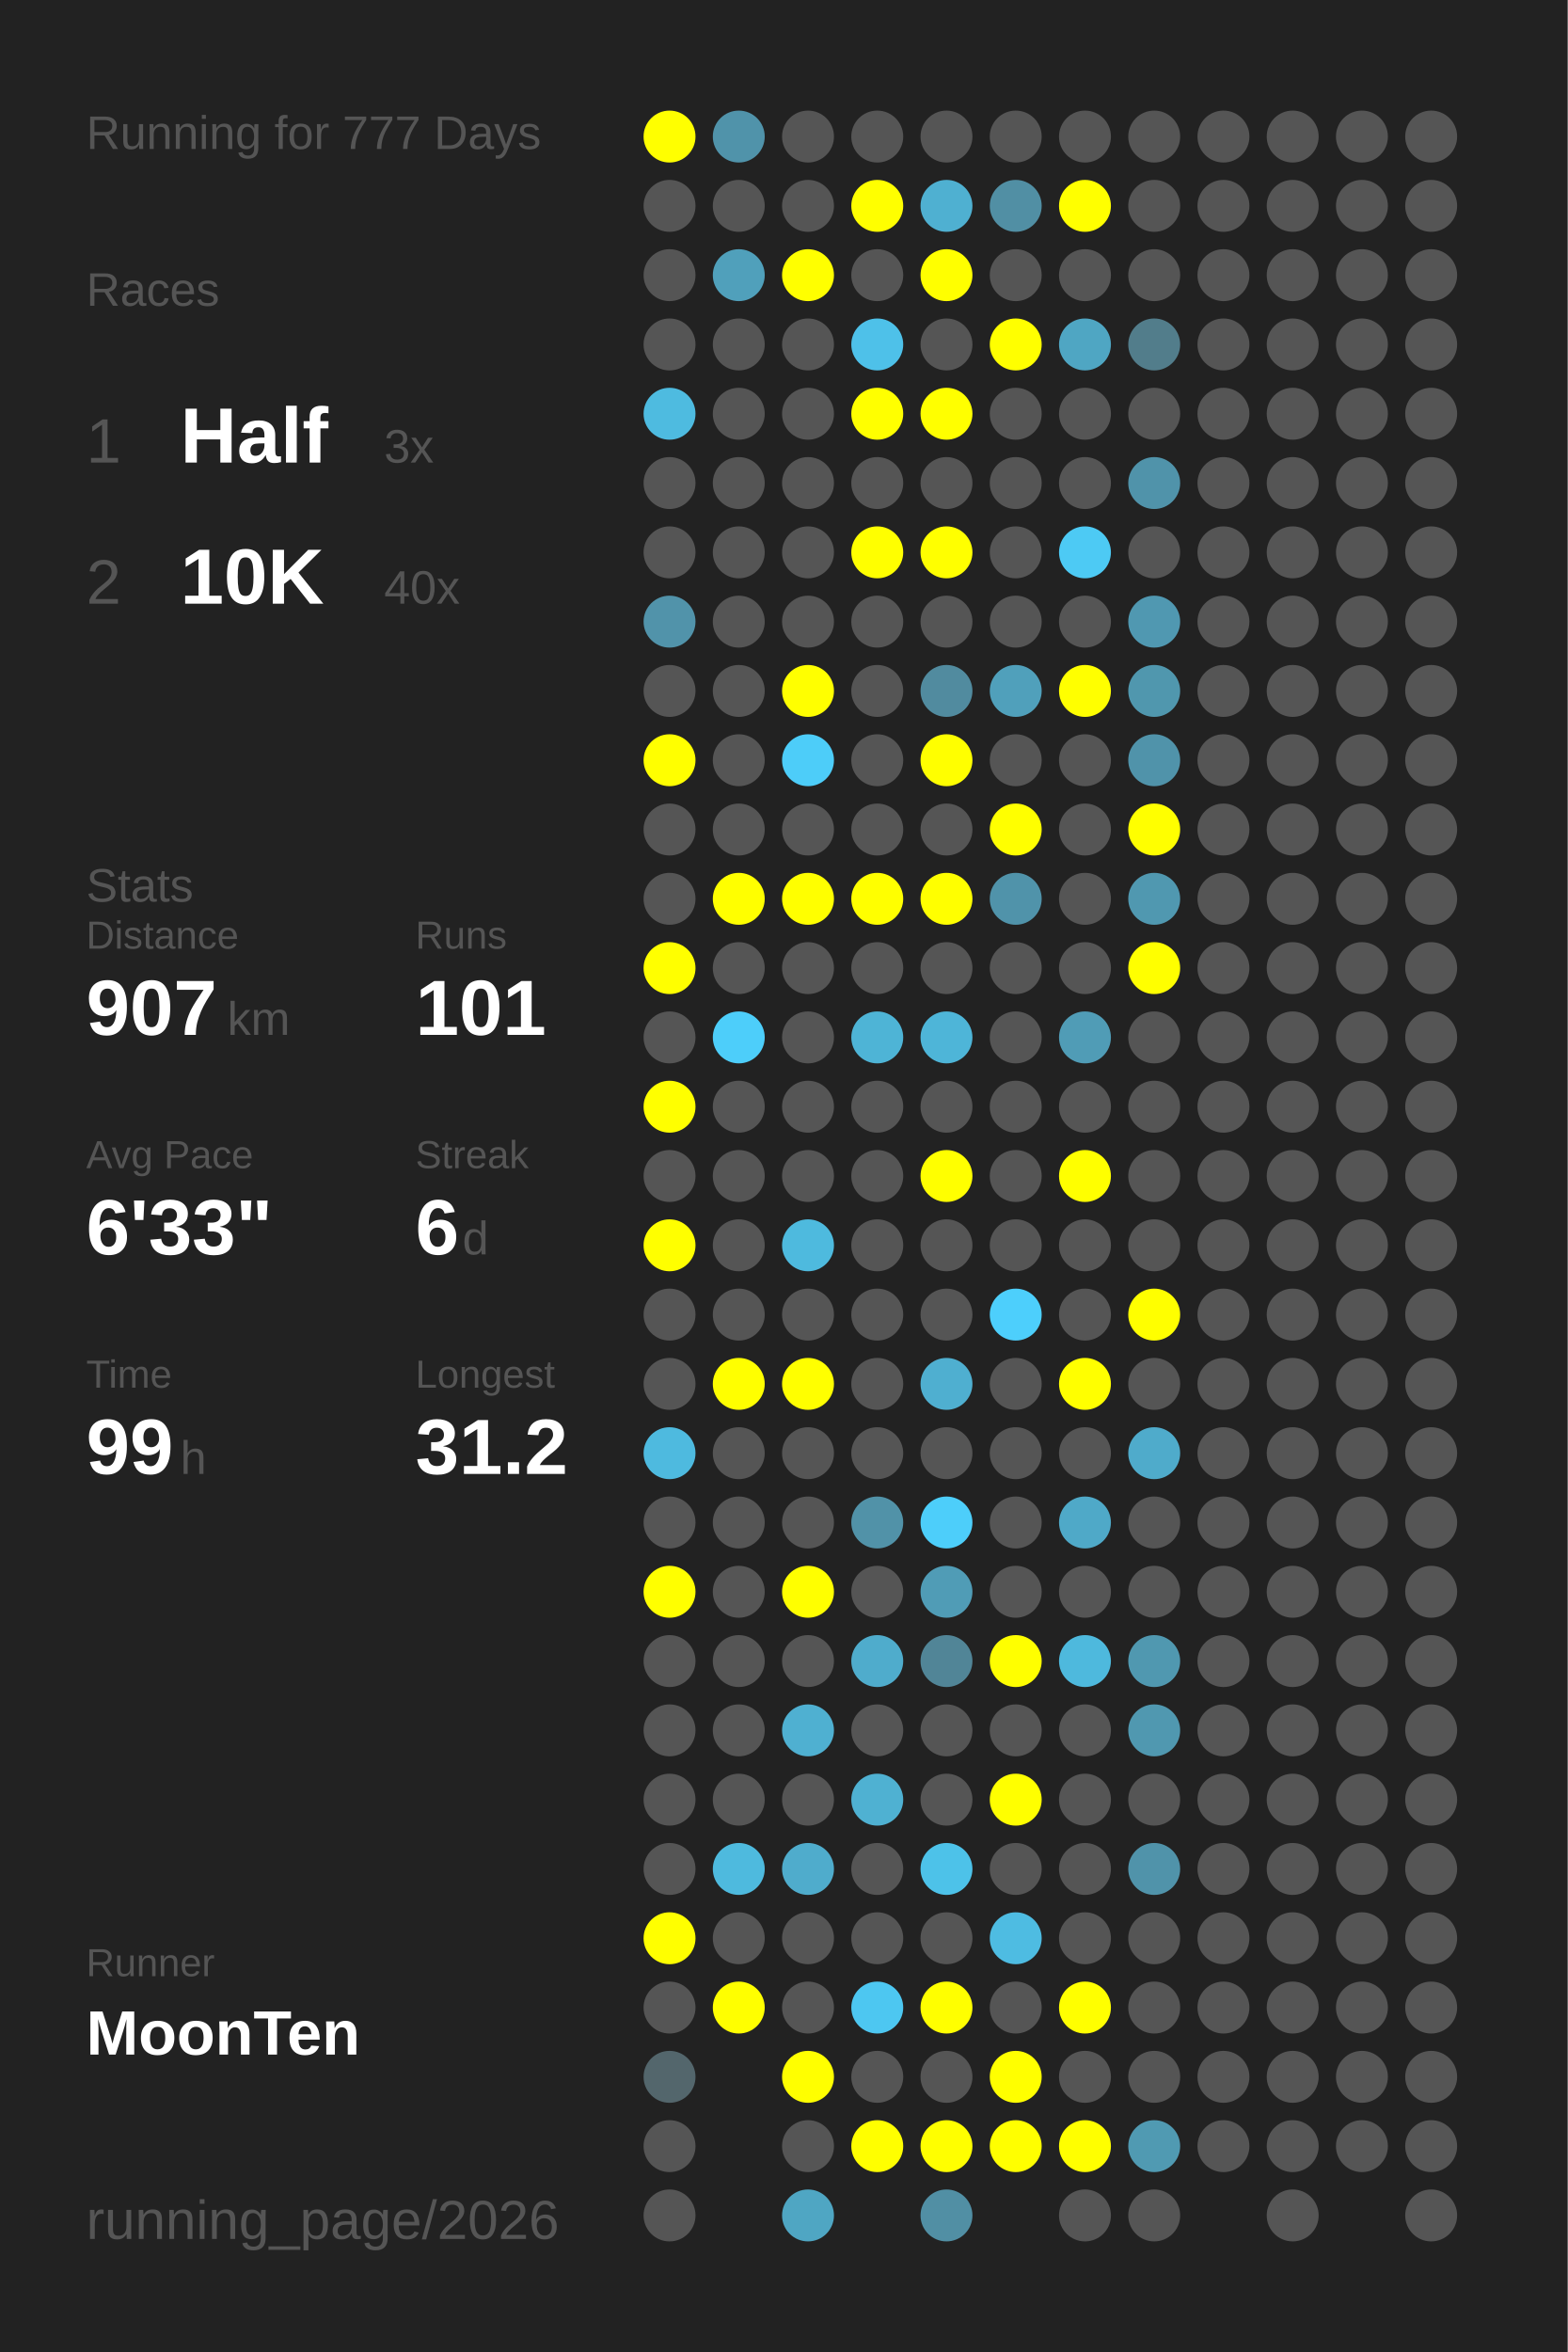
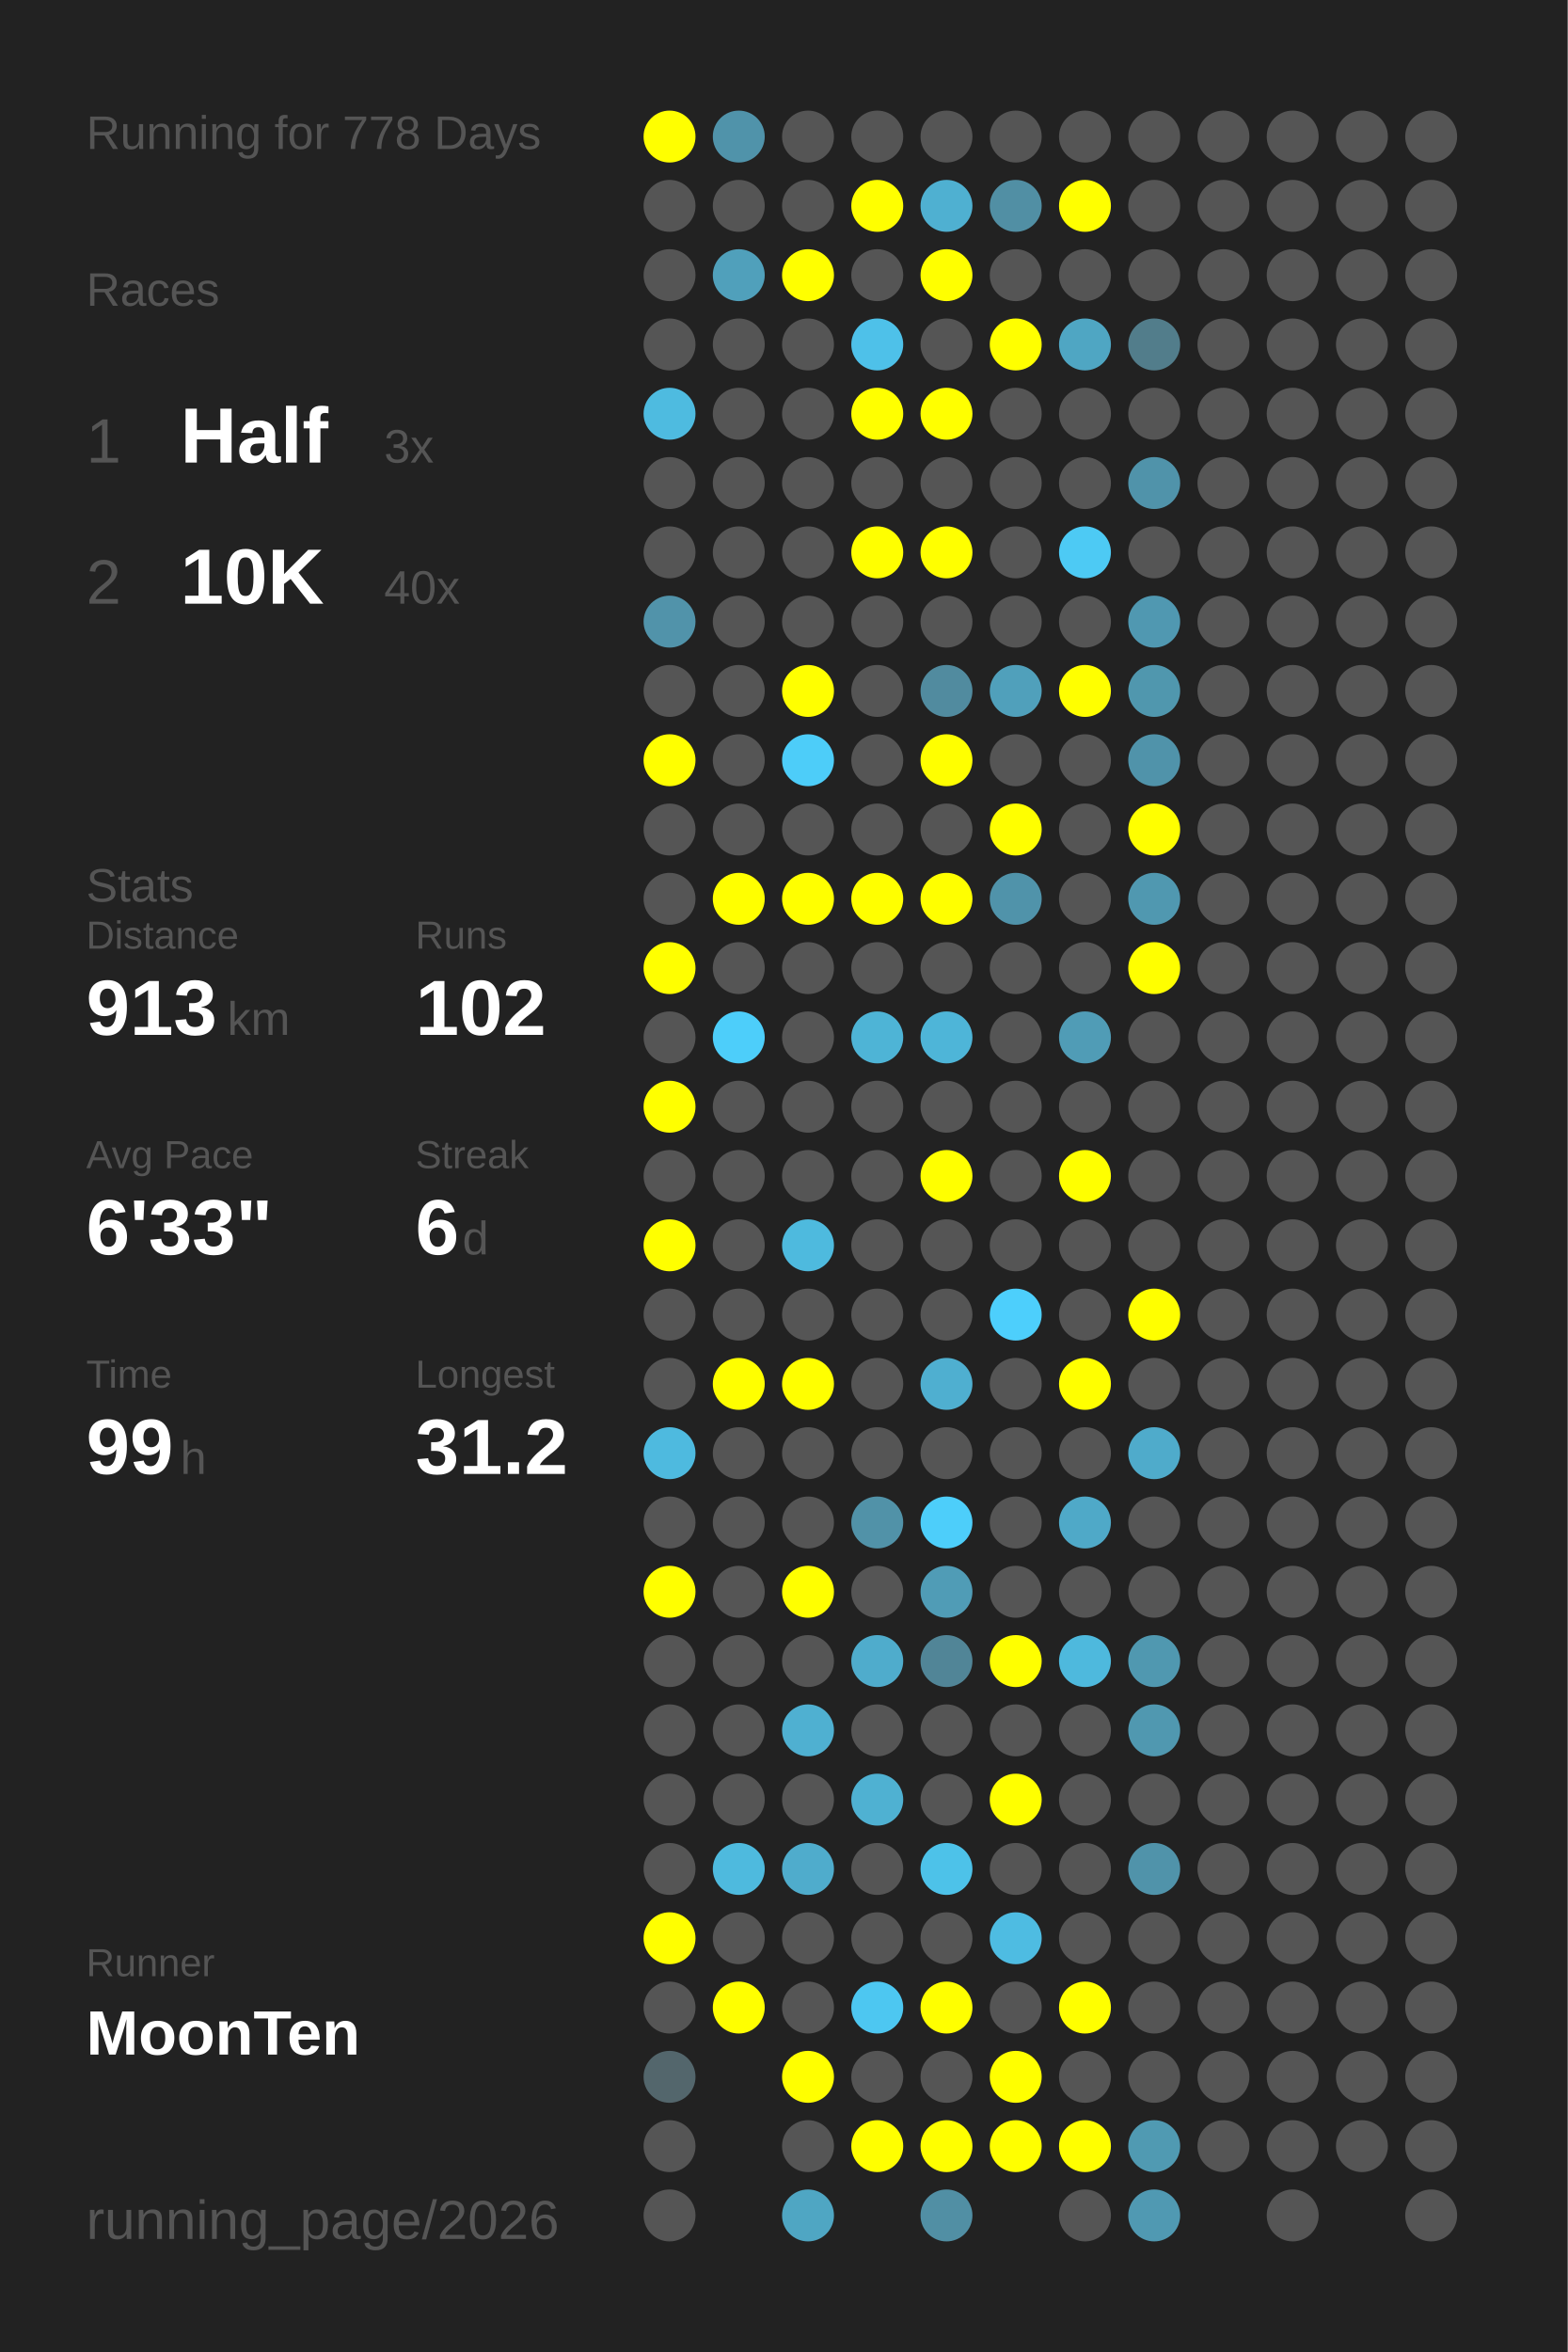
<svg xmlns="http://www.w3.org/2000/svg" baseProfile="full" height="300mm" version="1.1" viewBox="0,0,200,300" width="200mm">
  <defs />
  <rect fill="#222222" height="300" width="200" x="0" y="0" />
-   <text fill="#555555" style="font-size:6px; font-family:Arial;" x="11" y="19">Running for 777 Days</text>
+   <text fill="#555555" style="font-size:6px; font-family:Arial;" x="11" y="19">Running for 778 Days</text>
  <text fill="#555555" style="font-size:6px; font-family:Arial;" x="11" y="39">Races</text>
  <text fill="#555555" style="font-size:8px; font-family:Arial;" x="11" y="59">1</text>
  <text fill="#FFFFFF" style="font-size:10px; font-family:Arial; font-weight:bold;" x="23" y="59">Half</text>
  <text fill="#555555" style="font-size:6px; font-family:Arial;" x="49" y="59">3x</text>
  <text fill="#555555" style="font-size:8px; font-family:Arial;" x="11" y="77">2</text>
  <text fill="#FFFFFF" style="font-size:10px; font-family:Arial; font-weight:bold;" x="23" y="77">10K</text>
  <text fill="#555555" style="font-size:6px; font-family:Arial;" x="49" y="77">40x</text>
  <text fill="#555555" style="font-size:6px; font-family:Arial;" x="11" y="115">Stats</text>
  <text fill="#555555" style="font-size:5px; font-family:Arial;" x="11" y="121">Distance</text>
-   <text fill="#FFFFFF" style="font-size:10px; font-family:Arial; font-weight:bold;" x="11" y="132">907</text>
+   <text fill="#FFFFFF" style="font-size:10px; font-family:Arial; font-weight:bold;" x="11" y="132">913</text>
  <text fill="#555555" style="font-size:6px; font-family:Arial;" x="29" y="132">km</text>
  <text fill="#555555" style="font-size:5px; font-family:Arial;" x="53" y="121">Runs</text>
-   <text fill="#FFFFFF" style="font-size:10px; font-family:Arial; font-weight:bold;" x="53" y="132">101</text>
+   <text fill="#FFFFFF" style="font-size:10px; font-family:Arial; font-weight:bold;" x="53" y="132">102</text>
  <text fill="#555555" style="font-size:5px; font-family:Arial;" x="11" y="149">Avg Pace</text>
  <text fill="#FFFFFF" style="font-size:10px; font-family:Arial; font-weight:bold;" x="11" y="160">6'33"</text>
  <text fill="#555555" style="font-size:5px; font-family:Arial;" x="53" y="149">Streak</text>
  <text fill="#FFFFFF" style="font-size:10px; font-family:Arial; font-weight:bold;" x="53" y="160">6</text>
  <text fill="#555555" style="font-size:6px; font-family:Arial;" x="59" y="160">d</text>
  <text fill="#555555" style="font-size:5px; font-family:Arial;" x="11" y="177">Time</text>
  <text fill="#FFFFFF" style="font-size:10px; font-family:Arial; font-weight:bold;" x="11" y="188">99</text>
  <text fill="#555555" style="font-size:6px; font-family:Arial;" x="23" y="188">h</text>
  <text fill="#555555" style="font-size:5px; font-family:Arial;" x="53" y="177">Longest</text>
  <text fill="#FFFFFF" style="font-size:10px; font-family:Arial; font-weight:bold;" x="53" y="188">31.2</text>
  <text fill="#555555" style="font-size:5px; font-family:Arial;" x="11" y="252.065">Runner</text>
  <text fill="#FFFFFF" style="font-size:8px; font-family:Arial; font-weight:bold;" x="11" y="262.065">MoonTen</text>
  <text fill="#555555" style="font-size:7px; font-family:Arial;" x="11" y="285.581">running_page/2026</text>
  <circle cx="85.417" cy="17.419" fill="#FFFF00" r="3.312" />
  <circle cx="85.417" cy="26.258" fill="#555555" r="3.312" />
  <circle cx="85.417" cy="35.097" fill="#555555" r="3.312" />
  <circle cx="85.417" cy="43.935" fill="#555555" r="3.312" />
  <circle cx="85.417" cy="52.774" fill="#4ebbe0" r="3.312" />
  <circle cx="85.417" cy="61.613" fill="#555555" r="3.312" />
  <circle cx="85.417" cy="70.452" fill="#555555" r="3.312" />
  <circle cx="85.417" cy="79.29" fill="#5193aa" r="3.312" />
  <circle cx="85.417" cy="88.129" fill="#555555" r="3.312" />
  <circle cx="85.417" cy="96.968" fill="#FFFF00" r="3.312" />
  <circle cx="85.417" cy="105.806" fill="#555555" r="3.312" />
  <circle cx="85.417" cy="114.645" fill="#555555" r="3.312" />
  <circle cx="85.417" cy="123.484" fill="#FFFF00" r="3.312" />
  <circle cx="85.417" cy="132.323" fill="#555555" r="3.312" />
  <circle cx="85.417" cy="141.161" fill="#FFFF00" r="3.312" />
  <circle cx="85.417" cy="150" fill="#555555" r="3.312" />
  <circle cx="85.417" cy="158.839" fill="#FFFF00" r="3.312" />
  <circle cx="85.417" cy="167.677" fill="#555555" r="3.312" />
  <circle cx="85.417" cy="176.516" fill="#555555" r="3.312" />
  <circle cx="85.417" cy="185.355" fill="#4ebadf" r="3.312" />
  <circle cx="85.417" cy="194.194" fill="#555555" r="3.312" />
  <circle cx="85.417" cy="203.032" fill="#FFFF00" r="3.312" />
  <circle cx="85.417" cy="211.871" fill="#555555" r="3.312" />
  <circle cx="85.417" cy="220.71" fill="#555555" r="3.312" />
  <circle cx="85.417" cy="229.548" fill="#555555" r="3.312" />
  <circle cx="85.417" cy="238.387" fill="#555555" r="3.312" />
  <circle cx="85.417" cy="247.226" fill="#FFFF00" r="3.312" />
  <circle cx="85.417" cy="256.065" fill="#555555" r="3.312" />
  <circle cx="85.417" cy="264.903" fill="#53666c" r="3.312" />
  <circle cx="85.417" cy="273.742" fill="#555555" r="3.312" />
  <circle cx="85.417" cy="282.581" fill="#555555" r="3.312" />
  <circle cx="94.25" cy="17.419" fill="#5093aa" r="3.312" />
  <circle cx="94.25" cy="26.258" fill="#555555" r="3.312" />
  <circle cx="94.25" cy="35.097" fill="#50a0bb" r="3.312" />
  <circle cx="94.25" cy="43.935" fill="#555555" r="3.312" />
  <circle cx="94.25" cy="52.774" fill="#555555" r="3.312" />
  <circle cx="94.25" cy="61.613" fill="#555555" r="3.312" />
  <circle cx="94.25" cy="70.452" fill="#555555" r="3.312" />
  <circle cx="94.25" cy="79.29" fill="#555555" r="3.312" />
  <circle cx="94.25" cy="88.129" fill="#555555" r="3.312" />
  <circle cx="94.25" cy="96.968" fill="#555555" r="3.312" />
  <circle cx="94.25" cy="105.806" fill="#555555" r="3.312" />
  <circle cx="94.25" cy="114.645" fill="#FFFF00" r="3.312" />
  <circle cx="94.25" cy="123.484" fill="#555555" r="3.312" />
  <circle cx="94.25" cy="132.323" fill="#4dcefa" r="3.312" />
  <circle cx="94.25" cy="141.161" fill="#555555" r="3.312" />
  <circle cx="94.25" cy="150" fill="#555555" r="3.312" />
  <circle cx="94.25" cy="158.839" fill="#555555" r="3.312" />
  <circle cx="94.25" cy="167.677" fill="#555555" r="3.312" />
  <circle cx="94.25" cy="176.516" fill="#FFFF00" r="3.312" />
  <circle cx="94.25" cy="185.355" fill="#555555" r="3.312" />
  <circle cx="94.25" cy="194.194" fill="#555555" r="3.312" />
  <circle cx="94.25" cy="203.032" fill="#555555" r="3.312" />
  <circle cx="94.25" cy="211.871" fill="#555555" r="3.312" />
  <circle cx="94.25" cy="220.71" fill="#555555" r="3.312" />
  <circle cx="94.25" cy="229.548" fill="#555555" r="3.312" />
  <circle cx="94.25" cy="238.387" fill="#4ebade" r="3.312" />
  <circle cx="94.25" cy="247.226" fill="#555555" r="3.312" />
  <circle cx="94.25" cy="256.065" fill="#FFFF00" r="3.312" />
  <circle cx="103.083" cy="17.419" fill="#555555" r="3.312" />
  <circle cx="103.083" cy="26.258" fill="#555555" r="3.312" />
  <circle cx="103.083" cy="35.097" fill="#FFFF00" r="3.312" />
  <circle cx="103.083" cy="43.935" fill="#555555" r="3.312" />
  <circle cx="103.083" cy="52.774" fill="#555555" r="3.312" />
  <circle cx="103.083" cy="61.613" fill="#555555" r="3.312" />
  <circle cx="103.083" cy="70.452" fill="#555555" r="3.312" />
  <circle cx="103.083" cy="79.29" fill="#555555" r="3.312" />
  <circle cx="103.083" cy="88.129" fill="#FFFF00" r="3.312" />
  <circle cx="103.083" cy="96.968" fill="#4dcdf9" r="3.312" />
  <circle cx="103.083" cy="105.806" fill="#555555" r="3.312" />
  <circle cx="103.083" cy="114.645" fill="#FFFF00" r="3.312" />
  <circle cx="103.083" cy="123.484" fill="#555555" r="3.312" />
  <circle cx="103.083" cy="132.323" fill="#555555" r="3.312" />
  <circle cx="103.083" cy="141.161" fill="#555555" r="3.312" />
  <circle cx="103.083" cy="150" fill="#555555" r="3.312" />
  <circle cx="103.083" cy="158.839" fill="#4ebade" r="3.312" />
  <circle cx="103.083" cy="167.677" fill="#555555" r="3.312" />
  <circle cx="103.083" cy="176.516" fill="#FFFF00" r="3.312" />
  <circle cx="103.083" cy="185.355" fill="#555555" r="3.312" />
  <circle cx="103.083" cy="194.194" fill="#555555" r="3.312" />
  <circle cx="103.083" cy="203.032" fill="#FFFF00" r="3.312" />
  <circle cx="103.083" cy="211.871" fill="#555555" r="3.312" />
  <circle cx="103.083" cy="220.71" fill="#4fb0d1" r="3.312" />
  <circle cx="103.083" cy="229.548" fill="#555555" r="3.312" />
  <circle cx="103.083" cy="238.387" fill="#4faccc" r="3.312" />
  <circle cx="103.083" cy="247.226" fill="#555555" r="3.312" />
  <circle cx="103.083" cy="256.065" fill="#555555" r="3.312" />
  <circle cx="103.083" cy="264.903" fill="#FFFF00" r="3.312" />
  <circle cx="103.083" cy="273.742" fill="#555555" r="3.312" />
  <circle cx="103.083" cy="282.581" fill="#4fa6c3" r="3.312" />
  <circle cx="111.917" cy="17.419" fill="#555555" r="3.312" />
  <circle cx="111.917" cy="26.258" fill="#FFFF00" r="3.312" />
  <circle cx="111.917" cy="35.097" fill="#555555" r="3.312" />
  <circle cx="111.917" cy="43.935" fill="#4ec1e9" r="3.312" />
  <circle cx="111.917" cy="52.774" fill="#FFFF00" r="3.312" />
  <circle cx="111.917" cy="61.613" fill="#555555" r="3.312" />
  <circle cx="111.917" cy="70.452" fill="#FFFF00" r="3.312" />
  <circle cx="111.917" cy="79.29" fill="#555555" r="3.312" />
  <circle cx="111.917" cy="88.129" fill="#555555" r="3.312" />
  <circle cx="111.917" cy="96.968" fill="#555555" r="3.312" />
  <circle cx="111.917" cy="105.806" fill="#555555" r="3.312" />
  <circle cx="111.917" cy="114.645" fill="#FFFF00" r="3.312" />
  <circle cx="111.917" cy="123.484" fill="#555555" r="3.312" />
  <circle cx="111.917" cy="132.323" fill="#4eb4d6" r="3.312" />
  <circle cx="111.917" cy="141.161" fill="#555555" r="3.312" />
  <circle cx="111.917" cy="150" fill="#555555" r="3.312" />
  <circle cx="111.917" cy="158.839" fill="#555555" r="3.312" />
  <circle cx="111.917" cy="167.677" fill="#555555" r="3.312" />
  <circle cx="111.917" cy="176.516" fill="#555555" r="3.312" />
  <circle cx="111.917" cy="185.355" fill="#555555" r="3.312" />
  <circle cx="111.917" cy="194.194" fill="#5192a8" r="3.312" />
  <circle cx="111.917" cy="203.032" fill="#555555" r="3.312" />
  <circle cx="111.917" cy="211.871" fill="#4faccc" r="3.312" />
  <circle cx="111.917" cy="220.71" fill="#555555" r="3.312" />
  <circle cx="111.917" cy="229.548" fill="#4fb1d2" r="3.312" />
  <circle cx="111.917" cy="238.387" fill="#555555" r="3.312" />
  <circle cx="111.917" cy="247.226" fill="#555555" r="3.312" />
  <circle cx="111.917" cy="256.065" fill="#4dc7f1" r="3.312" />
  <circle cx="111.917" cy="264.903" fill="#555555" r="3.312" />
  <circle cx="111.917" cy="273.742" fill="#FFFF00" r="3.312" />
  <circle cx="120.75" cy="17.419" fill="#555555" r="3.312" />
  <circle cx="120.75" cy="26.258" fill="#4fb0d1" r="3.312" />
  <circle cx="120.75" cy="35.097" fill="#FFFF00" r="3.312" />
  <circle cx="120.75" cy="43.935" fill="#555555" r="3.312" />
  <circle cx="120.75" cy="52.774" fill="#FFFF00" r="3.312" />
  <circle cx="120.75" cy="61.613" fill="#555555" r="3.312" />
  <circle cx="120.75" cy="70.452" fill="#FFFF00" r="3.312" />
  <circle cx="120.75" cy="79.29" fill="#555555" r="3.312" />
  <circle cx="120.75" cy="88.129" fill="#518b9f" r="3.312" />
  <circle cx="120.75" cy="96.968" fill="#FFFF00" r="3.312" />
  <circle cx="120.75" cy="105.806" fill="#555555" r="3.312" />
  <circle cx="120.75" cy="114.645" fill="#FFFF00" r="3.312" />
  <circle cx="120.75" cy="123.484" fill="#555555" r="3.312" />
  <circle cx="120.75" cy="132.323" fill="#4eb5d8" r="3.312" />
  <circle cx="120.75" cy="141.161" fill="#555555" r="3.312" />
  <circle cx="120.75" cy="150" fill="#FFFF00" r="3.312" />
  <circle cx="120.75" cy="158.839" fill="#555555" r="3.312" />
  <circle cx="120.75" cy="167.677" fill="#555555" r="3.312" />
  <circle cx="120.75" cy="176.516" fill="#4fafd0" r="3.312" />
  <circle cx="120.75" cy="185.355" fill="#555555" r="3.312" />
  <circle cx="120.75" cy="194.194" fill="#4dcefa" r="3.312" />
  <circle cx="120.75" cy="203.032" fill="#509cb6" r="3.312" />
  <circle cx="120.75" cy="211.871" fill="#518597" r="3.312" />
  <circle cx="120.75" cy="220.71" fill="#555555" r="3.312" />
  <circle cx="120.75" cy="229.548" fill="#555555" r="3.312" />
  <circle cx="120.75" cy="238.387" fill="#4dc2e9" r="3.312" />
  <circle cx="120.75" cy="247.226" fill="#555555" r="3.312" />
  <circle cx="120.75" cy="256.065" fill="#FFFF00" r="3.312" />
  <circle cx="120.75" cy="264.903" fill="#555555" r="3.312" />
  <circle cx="120.75" cy="273.742" fill="#FFFF00" r="3.312" />
  <circle cx="120.75" cy="282.581" fill="#518fa4" r="3.312" />
  <circle cx="129.583" cy="17.419" fill="#555555" r="3.312" />
  <circle cx="129.583" cy="26.258" fill="#518fa4" r="3.312" />
  <circle cx="129.583" cy="35.097" fill="#555555" r="3.312" />
  <circle cx="129.583" cy="43.935" fill="#FFFF00" r="3.312" />
  <circle cx="129.583" cy="52.774" fill="#555555" r="3.312" />
  <circle cx="129.583" cy="61.613" fill="#555555" r="3.312" />
  <circle cx="129.583" cy="70.452" fill="#555555" r="3.312" />
  <circle cx="129.583" cy="79.29" fill="#555555" r="3.312" />
  <circle cx="129.583" cy="88.129" fill="#50a0bb" r="3.312" />
  <circle cx="129.583" cy="96.968" fill="#555555" r="3.312" />
  <circle cx="129.583" cy="105.806" fill="#FFFF00" r="3.312" />
  <circle cx="129.583" cy="114.645" fill="#5093aa" r="3.312" />
  <circle cx="129.583" cy="123.484" fill="#555555" r="3.312" />
  <circle cx="129.583" cy="132.323" fill="#555555" r="3.312" />
  <circle cx="129.583" cy="141.161" fill="#555555" r="3.312" />
  <circle cx="129.583" cy="150" fill="#555555" r="3.312" />
  <circle cx="129.583" cy="158.839" fill="#555555" r="3.312" />
  <circle cx="129.583" cy="167.677" fill="#4dcffc" r="3.312" />
  <circle cx="129.583" cy="176.516" fill="#555555" r="3.312" />
  <circle cx="129.583" cy="185.355" fill="#555555" r="3.312" />
  <circle cx="129.583" cy="194.194" fill="#555555" r="3.312" />
  <circle cx="129.583" cy="203.032" fill="#555555" r="3.312" />
  <circle cx="129.583" cy="211.871" fill="#FFFF00" r="3.312" />
  <circle cx="129.583" cy="220.71" fill="#555555" r="3.312" />
  <circle cx="129.583" cy="229.548" fill="#FFFF00" r="3.312" />
  <circle cx="129.583" cy="238.387" fill="#555555" r="3.312" />
  <circle cx="129.583" cy="247.226" fill="#4ebce2" r="3.312" />
  <circle cx="129.583" cy="256.065" fill="#555555" r="3.312" />
  <circle cx="129.583" cy="264.903" fill="#FFFF00" r="3.312" />
  <circle cx="129.583" cy="273.742" fill="#FFFF00" r="3.312" />
  <circle cx="138.417" cy="17.419" fill="#555555" r="3.312" />
  <circle cx="138.417" cy="26.258" fill="#FFFF00" r="3.312" />
  <circle cx="138.417" cy="35.097" fill="#555555" r="3.312" />
  <circle cx="138.417" cy="43.935" fill="#4fa6c3" r="3.312" />
  <circle cx="138.417" cy="52.774" fill="#555555" r="3.312" />
  <circle cx="138.417" cy="61.613" fill="#555555" r="3.312" />
  <circle cx="138.417" cy="70.452" fill="#4dcaf4" r="3.312" />
  <circle cx="138.417" cy="79.29" fill="#555555" r="3.312" />
  <circle cx="138.417" cy="88.129" fill="#FFFF00" r="3.312" />
  <circle cx="138.417" cy="96.968" fill="#555555" r="3.312" />
  <circle cx="138.417" cy="105.806" fill="#555555" r="3.312" />
  <circle cx="138.417" cy="114.645" fill="#555555" r="3.312" />
  <circle cx="138.417" cy="123.484" fill="#555555" r="3.312" />
  <circle cx="138.417" cy="132.323" fill="#509cb6" r="3.312" />
  <circle cx="138.417" cy="141.161" fill="#555555" r="3.312" />
  <circle cx="138.417" cy="150" fill="#FFFF00" r="3.312" />
  <circle cx="138.417" cy="158.839" fill="#555555" r="3.312" />
  <circle cx="138.417" cy="167.677" fill="#555555" r="3.312" />
  <circle cx="138.417" cy="176.516" fill="#FFFF00" r="3.312" />
  <circle cx="138.417" cy="185.355" fill="#555555" r="3.312" />
  <circle cx="138.417" cy="194.194" fill="#4fa9c8" r="3.312" />
  <circle cx="138.417" cy="203.032" fill="#555555" r="3.312" />
  <circle cx="138.417" cy="211.871" fill="#4eb9dd" r="3.312" />
  <circle cx="138.417" cy="220.71" fill="#555555" r="3.312" />
  <circle cx="138.417" cy="229.548" fill="#555555" r="3.312" />
  <circle cx="138.417" cy="238.387" fill="#555555" r="3.312" />
  <circle cx="138.417" cy="247.226" fill="#555555" r="3.312" />
  <circle cx="138.417" cy="256.065" fill="#FFFF00" r="3.312" />
  <circle cx="138.417" cy="264.903" fill="#555555" r="3.312" />
  <circle cx="138.417" cy="273.742" fill="#FFFF00" r="3.312" />
  <circle cx="138.417" cy="282.581" fill="#555555" r="3.312" />
  <circle cx="147.25" cy="17.419" fill="#555555" r="3.312" />
  <circle cx="147.25" cy="26.258" fill="#555555" r="3.312" />
  <circle cx="147.25" cy="35.097" fill="#555555" r="3.312" />
  <circle cx="147.25" cy="43.935" fill="#527d8b" r="3.312" />
  <circle cx="147.25" cy="52.774" fill="#555555" r="3.312" />
  <circle cx="147.25" cy="61.613" fill="#5093aa" r="3.312" />
  <circle cx="147.25" cy="70.452" fill="#555555" r="3.312" />
  <circle cx="147.25" cy="79.29" fill="#5098b1" r="3.312" />
  <circle cx="147.25" cy="88.129" fill="#5097ae" r="3.312" />
  <circle cx="147.25" cy="96.968" fill="#5093aa" r="3.312" />
  <circle cx="147.25" cy="105.806" fill="#FFFF00" r="3.312" />
  <circle cx="147.25" cy="114.645" fill="#5098b0" r="3.312" />
  <circle cx="147.25" cy="123.484" fill="#FFFF00" r="3.312" />
  <circle cx="147.25" cy="132.323" fill="#555555" r="3.312" />
  <circle cx="147.25" cy="141.161" fill="#555555" r="3.312" />
  <circle cx="147.25" cy="150" fill="#555555" r="3.312" />
  <circle cx="147.25" cy="158.839" fill="#555555" r="3.312" />
  <circle cx="147.25" cy="167.677" fill="#FFFF00" r="3.312" />
  <circle cx="147.25" cy="176.516" fill="#555555" r="3.312" />
  <circle cx="147.25" cy="185.355" fill="#4fabcb" r="3.312" />
  <circle cx="147.25" cy="194.194" fill="#555555" r="3.312" />
  <circle cx="147.25" cy="203.032" fill="#555555" r="3.312" />
  <circle cx="147.25" cy="211.871" fill="#5098b0" r="3.312" />
  <circle cx="147.25" cy="220.71" fill="#5098b0" r="3.312" />
  <circle cx="147.25" cy="229.548" fill="#555555" r="3.312" />
  <circle cx="147.25" cy="238.387" fill="#5093aa" r="3.312" />
  <circle cx="147.25" cy="247.226" fill="#555555" r="3.312" />
  <circle cx="147.25" cy="256.065" fill="#555555" r="3.312" />
  <circle cx="147.25" cy="264.903" fill="#555555" r="3.312" />
  <circle cx="147.25" cy="273.742" fill="#509ab2" r="3.312" />
-   <circle cx="147.25" cy="282.581" fill="#555555" r="3.312" />
+   <circle cx="147.25" cy="282.581" fill="#5099b2" r="3.312" />
  <circle cx="156.083" cy="17.419" fill="#555555" r="3.312" />
  <circle cx="156.083" cy="26.258" fill="#555555" r="3.312" />
  <circle cx="156.083" cy="35.097" fill="#555555" r="3.312" />
  <circle cx="156.083" cy="43.935" fill="#555555" r="3.312" />
  <circle cx="156.083" cy="52.774" fill="#555555" r="3.312" />
  <circle cx="156.083" cy="61.613" fill="#555555" r="3.312" />
  <circle cx="156.083" cy="70.452" fill="#555555" r="3.312" />
  <circle cx="156.083" cy="79.29" fill="#555555" r="3.312" />
  <circle cx="156.083" cy="88.129" fill="#555555" r="3.312" />
  <circle cx="156.083" cy="96.968" fill="#555555" r="3.312" />
  <circle cx="156.083" cy="105.806" fill="#555555" r="3.312" />
  <circle cx="156.083" cy="114.645" fill="#555555" r="3.312" />
  <circle cx="156.083" cy="123.484" fill="#555555" r="3.312" />
  <circle cx="156.083" cy="132.323" fill="#555555" r="3.312" />
  <circle cx="156.083" cy="141.161" fill="#555555" r="3.312" />
  <circle cx="156.083" cy="150" fill="#555555" r="3.312" />
  <circle cx="156.083" cy="158.839" fill="#555555" r="3.312" />
  <circle cx="156.083" cy="167.677" fill="#555555" r="3.312" />
  <circle cx="156.083" cy="176.516" fill="#555555" r="3.312" />
  <circle cx="156.083" cy="185.355" fill="#555555" r="3.312" />
  <circle cx="156.083" cy="194.194" fill="#555555" r="3.312" />
  <circle cx="156.083" cy="203.032" fill="#555555" r="3.312" />
  <circle cx="156.083" cy="211.871" fill="#555555" r="3.312" />
  <circle cx="156.083" cy="220.71" fill="#555555" r="3.312" />
  <circle cx="156.083" cy="229.548" fill="#555555" r="3.312" />
  <circle cx="156.083" cy="238.387" fill="#555555" r="3.312" />
  <circle cx="156.083" cy="247.226" fill="#555555" r="3.312" />
  <circle cx="156.083" cy="256.065" fill="#555555" r="3.312" />
  <circle cx="156.083" cy="264.903" fill="#555555" r="3.312" />
  <circle cx="156.083" cy="273.742" fill="#555555" r="3.312" />
  <circle cx="164.917" cy="17.419" fill="#555555" r="3.312" />
  <circle cx="164.917" cy="26.258" fill="#555555" r="3.312" />
  <circle cx="164.917" cy="35.097" fill="#555555" r="3.312" />
  <circle cx="164.917" cy="43.935" fill="#555555" r="3.312" />
  <circle cx="164.917" cy="52.774" fill="#555555" r="3.312" />
  <circle cx="164.917" cy="61.613" fill="#555555" r="3.312" />
  <circle cx="164.917" cy="70.452" fill="#555555" r="3.312" />
  <circle cx="164.917" cy="79.29" fill="#555555" r="3.312" />
  <circle cx="164.917" cy="88.129" fill="#555555" r="3.312" />
  <circle cx="164.917" cy="96.968" fill="#555555" r="3.312" />
  <circle cx="164.917" cy="105.806" fill="#555555" r="3.312" />
  <circle cx="164.917" cy="114.645" fill="#555555" r="3.312" />
  <circle cx="164.917" cy="123.484" fill="#555555" r="3.312" />
  <circle cx="164.917" cy="132.323" fill="#555555" r="3.312" />
  <circle cx="164.917" cy="141.161" fill="#555555" r="3.312" />
  <circle cx="164.917" cy="150" fill="#555555" r="3.312" />
  <circle cx="164.917" cy="158.839" fill="#555555" r="3.312" />
  <circle cx="164.917" cy="167.677" fill="#555555" r="3.312" />
  <circle cx="164.917" cy="176.516" fill="#555555" r="3.312" />
  <circle cx="164.917" cy="185.355" fill="#555555" r="3.312" />
  <circle cx="164.917" cy="194.194" fill="#555555" r="3.312" />
  <circle cx="164.917" cy="203.032" fill="#555555" r="3.312" />
  <circle cx="164.917" cy="211.871" fill="#555555" r="3.312" />
  <circle cx="164.917" cy="220.71" fill="#555555" r="3.312" />
  <circle cx="164.917" cy="229.548" fill="#555555" r="3.312" />
  <circle cx="164.917" cy="238.387" fill="#555555" r="3.312" />
  <circle cx="164.917" cy="247.226" fill="#555555" r="3.312" />
  <circle cx="164.917" cy="256.065" fill="#555555" r="3.312" />
  <circle cx="164.917" cy="264.903" fill="#555555" r="3.312" />
  <circle cx="164.917" cy="273.742" fill="#555555" r="3.312" />
  <circle cx="164.917" cy="282.581" fill="#555555" r="3.312" />
  <circle cx="173.75" cy="17.419" fill="#555555" r="3.312" />
  <circle cx="173.75" cy="26.258" fill="#555555" r="3.312" />
  <circle cx="173.75" cy="35.097" fill="#555555" r="3.312" />
  <circle cx="173.75" cy="43.935" fill="#555555" r="3.312" />
  <circle cx="173.75" cy="52.774" fill="#555555" r="3.312" />
  <circle cx="173.75" cy="61.613" fill="#555555" r="3.312" />
  <circle cx="173.75" cy="70.452" fill="#555555" r="3.312" />
  <circle cx="173.75" cy="79.29" fill="#555555" r="3.312" />
  <circle cx="173.75" cy="88.129" fill="#555555" r="3.312" />
  <circle cx="173.75" cy="96.968" fill="#555555" r="3.312" />
  <circle cx="173.75" cy="105.806" fill="#555555" r="3.312" />
  <circle cx="173.75" cy="114.645" fill="#555555" r="3.312" />
  <circle cx="173.75" cy="123.484" fill="#555555" r="3.312" />
  <circle cx="173.75" cy="132.323" fill="#555555" r="3.312" />
  <circle cx="173.75" cy="141.161" fill="#555555" r="3.312" />
  <circle cx="173.75" cy="150" fill="#555555" r="3.312" />
  <circle cx="173.75" cy="158.839" fill="#555555" r="3.312" />
  <circle cx="173.75" cy="167.677" fill="#555555" r="3.312" />
  <circle cx="173.75" cy="176.516" fill="#555555" r="3.312" />
  <circle cx="173.75" cy="185.355" fill="#555555" r="3.312" />
  <circle cx="173.75" cy="194.194" fill="#555555" r="3.312" />
  <circle cx="173.75" cy="203.032" fill="#555555" r="3.312" />
  <circle cx="173.75" cy="211.871" fill="#555555" r="3.312" />
  <circle cx="173.75" cy="220.71" fill="#555555" r="3.312" />
  <circle cx="173.75" cy="229.548" fill="#555555" r="3.312" />
  <circle cx="173.75" cy="238.387" fill="#555555" r="3.312" />
  <circle cx="173.75" cy="247.226" fill="#555555" r="3.312" />
  <circle cx="173.75" cy="256.065" fill="#555555" r="3.312" />
  <circle cx="173.75" cy="264.903" fill="#555555" r="3.312" />
  <circle cx="173.75" cy="273.742" fill="#555555" r="3.312" />
  <circle cx="182.583" cy="17.419" fill="#555555" r="3.312" />
  <circle cx="182.583" cy="26.258" fill="#555555" r="3.312" />
  <circle cx="182.583" cy="35.097" fill="#555555" r="3.312" />
  <circle cx="182.583" cy="43.935" fill="#555555" r="3.312" />
  <circle cx="182.583" cy="52.774" fill="#555555" r="3.312" />
  <circle cx="182.583" cy="61.613" fill="#555555" r="3.312" />
  <circle cx="182.583" cy="70.452" fill="#555555" r="3.312" />
  <circle cx="182.583" cy="79.29" fill="#555555" r="3.312" />
  <circle cx="182.583" cy="88.129" fill="#555555" r="3.312" />
  <circle cx="182.583" cy="96.968" fill="#555555" r="3.312" />
  <circle cx="182.583" cy="105.806" fill="#555555" r="3.312" />
  <circle cx="182.583" cy="114.645" fill="#555555" r="3.312" />
  <circle cx="182.583" cy="123.484" fill="#555555" r="3.312" />
  <circle cx="182.583" cy="132.323" fill="#555555" r="3.312" />
  <circle cx="182.583" cy="141.161" fill="#555555" r="3.312" />
  <circle cx="182.583" cy="150" fill="#555555" r="3.312" />
  <circle cx="182.583" cy="158.839" fill="#555555" r="3.312" />
  <circle cx="182.583" cy="167.677" fill="#555555" r="3.312" />
  <circle cx="182.583" cy="176.516" fill="#555555" r="3.312" />
  <circle cx="182.583" cy="185.355" fill="#555555" r="3.312" />
  <circle cx="182.583" cy="194.194" fill="#555555" r="3.312" />
  <circle cx="182.583" cy="203.032" fill="#555555" r="3.312" />
  <circle cx="182.583" cy="211.871" fill="#555555" r="3.312" />
  <circle cx="182.583" cy="220.71" fill="#555555" r="3.312" />
  <circle cx="182.583" cy="229.548" fill="#555555" r="3.312" />
  <circle cx="182.583" cy="238.387" fill="#555555" r="3.312" />
  <circle cx="182.583" cy="247.226" fill="#555555" r="3.312" />
  <circle cx="182.583" cy="256.065" fill="#555555" r="3.312" />
  <circle cx="182.583" cy="264.903" fill="#555555" r="3.312" />
  <circle cx="182.583" cy="273.742" fill="#555555" r="3.312" />
  <circle cx="182.583" cy="282.581" fill="#555555" r="3.312" />
</svg>
